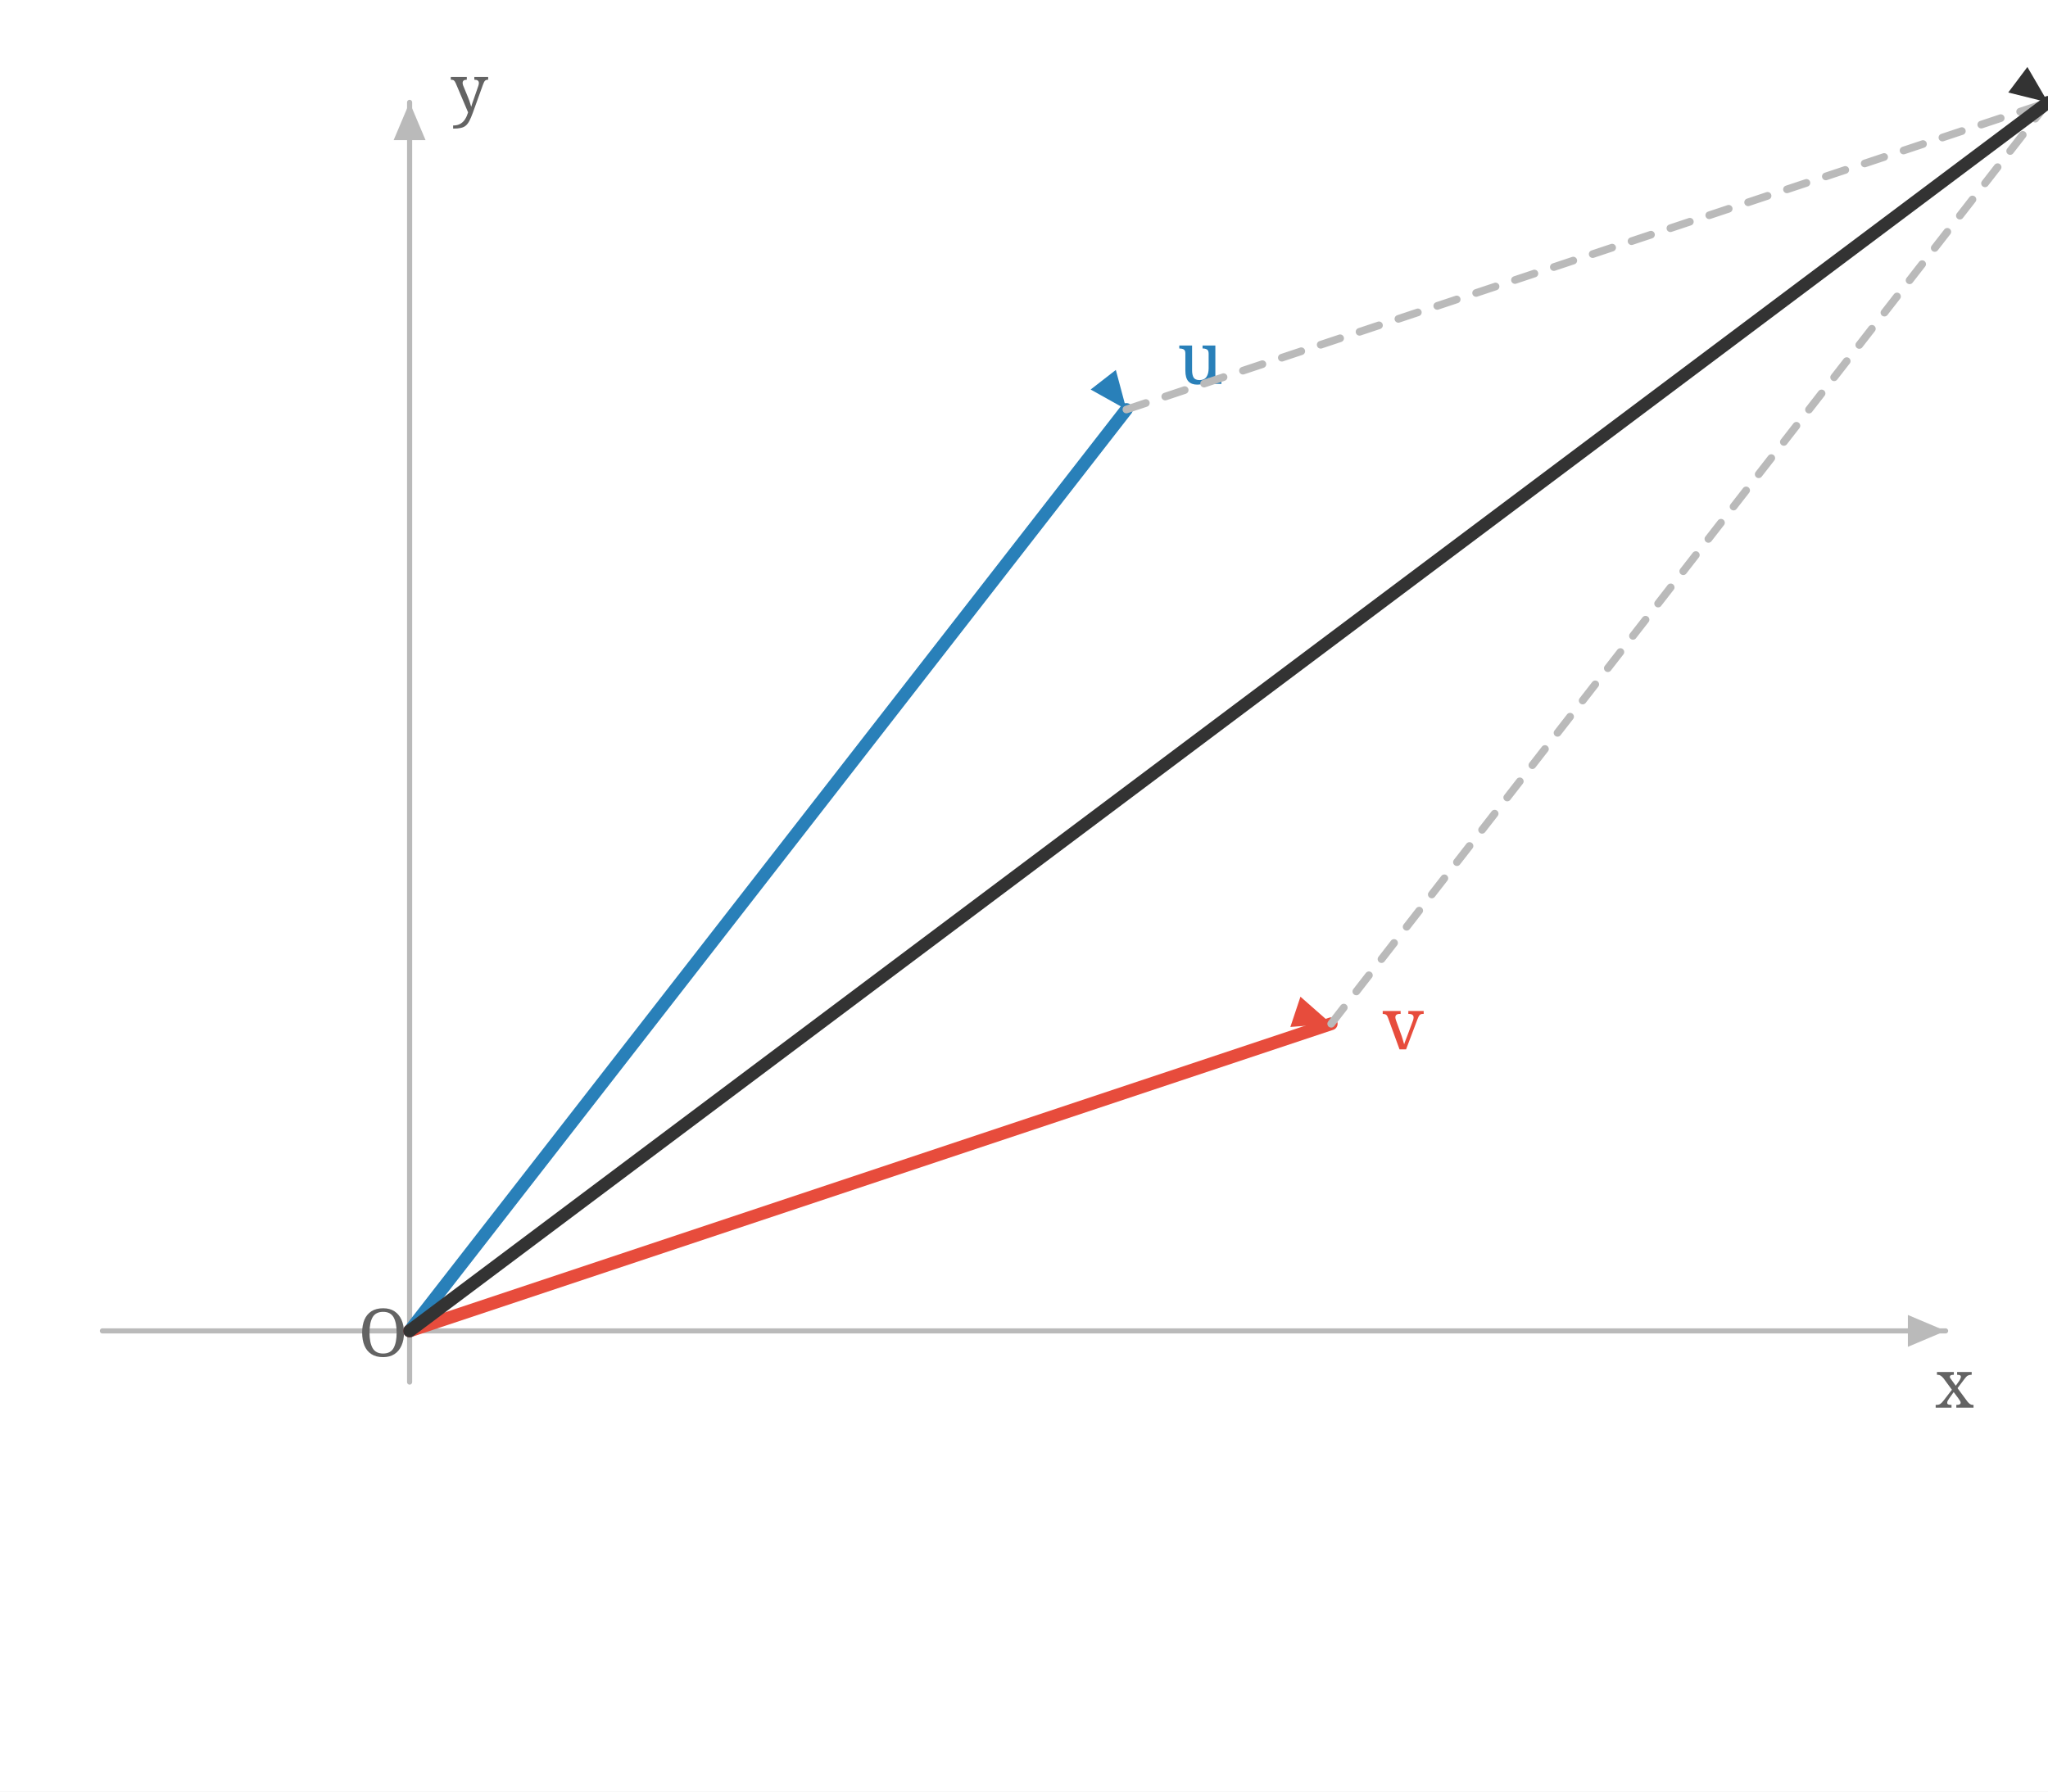
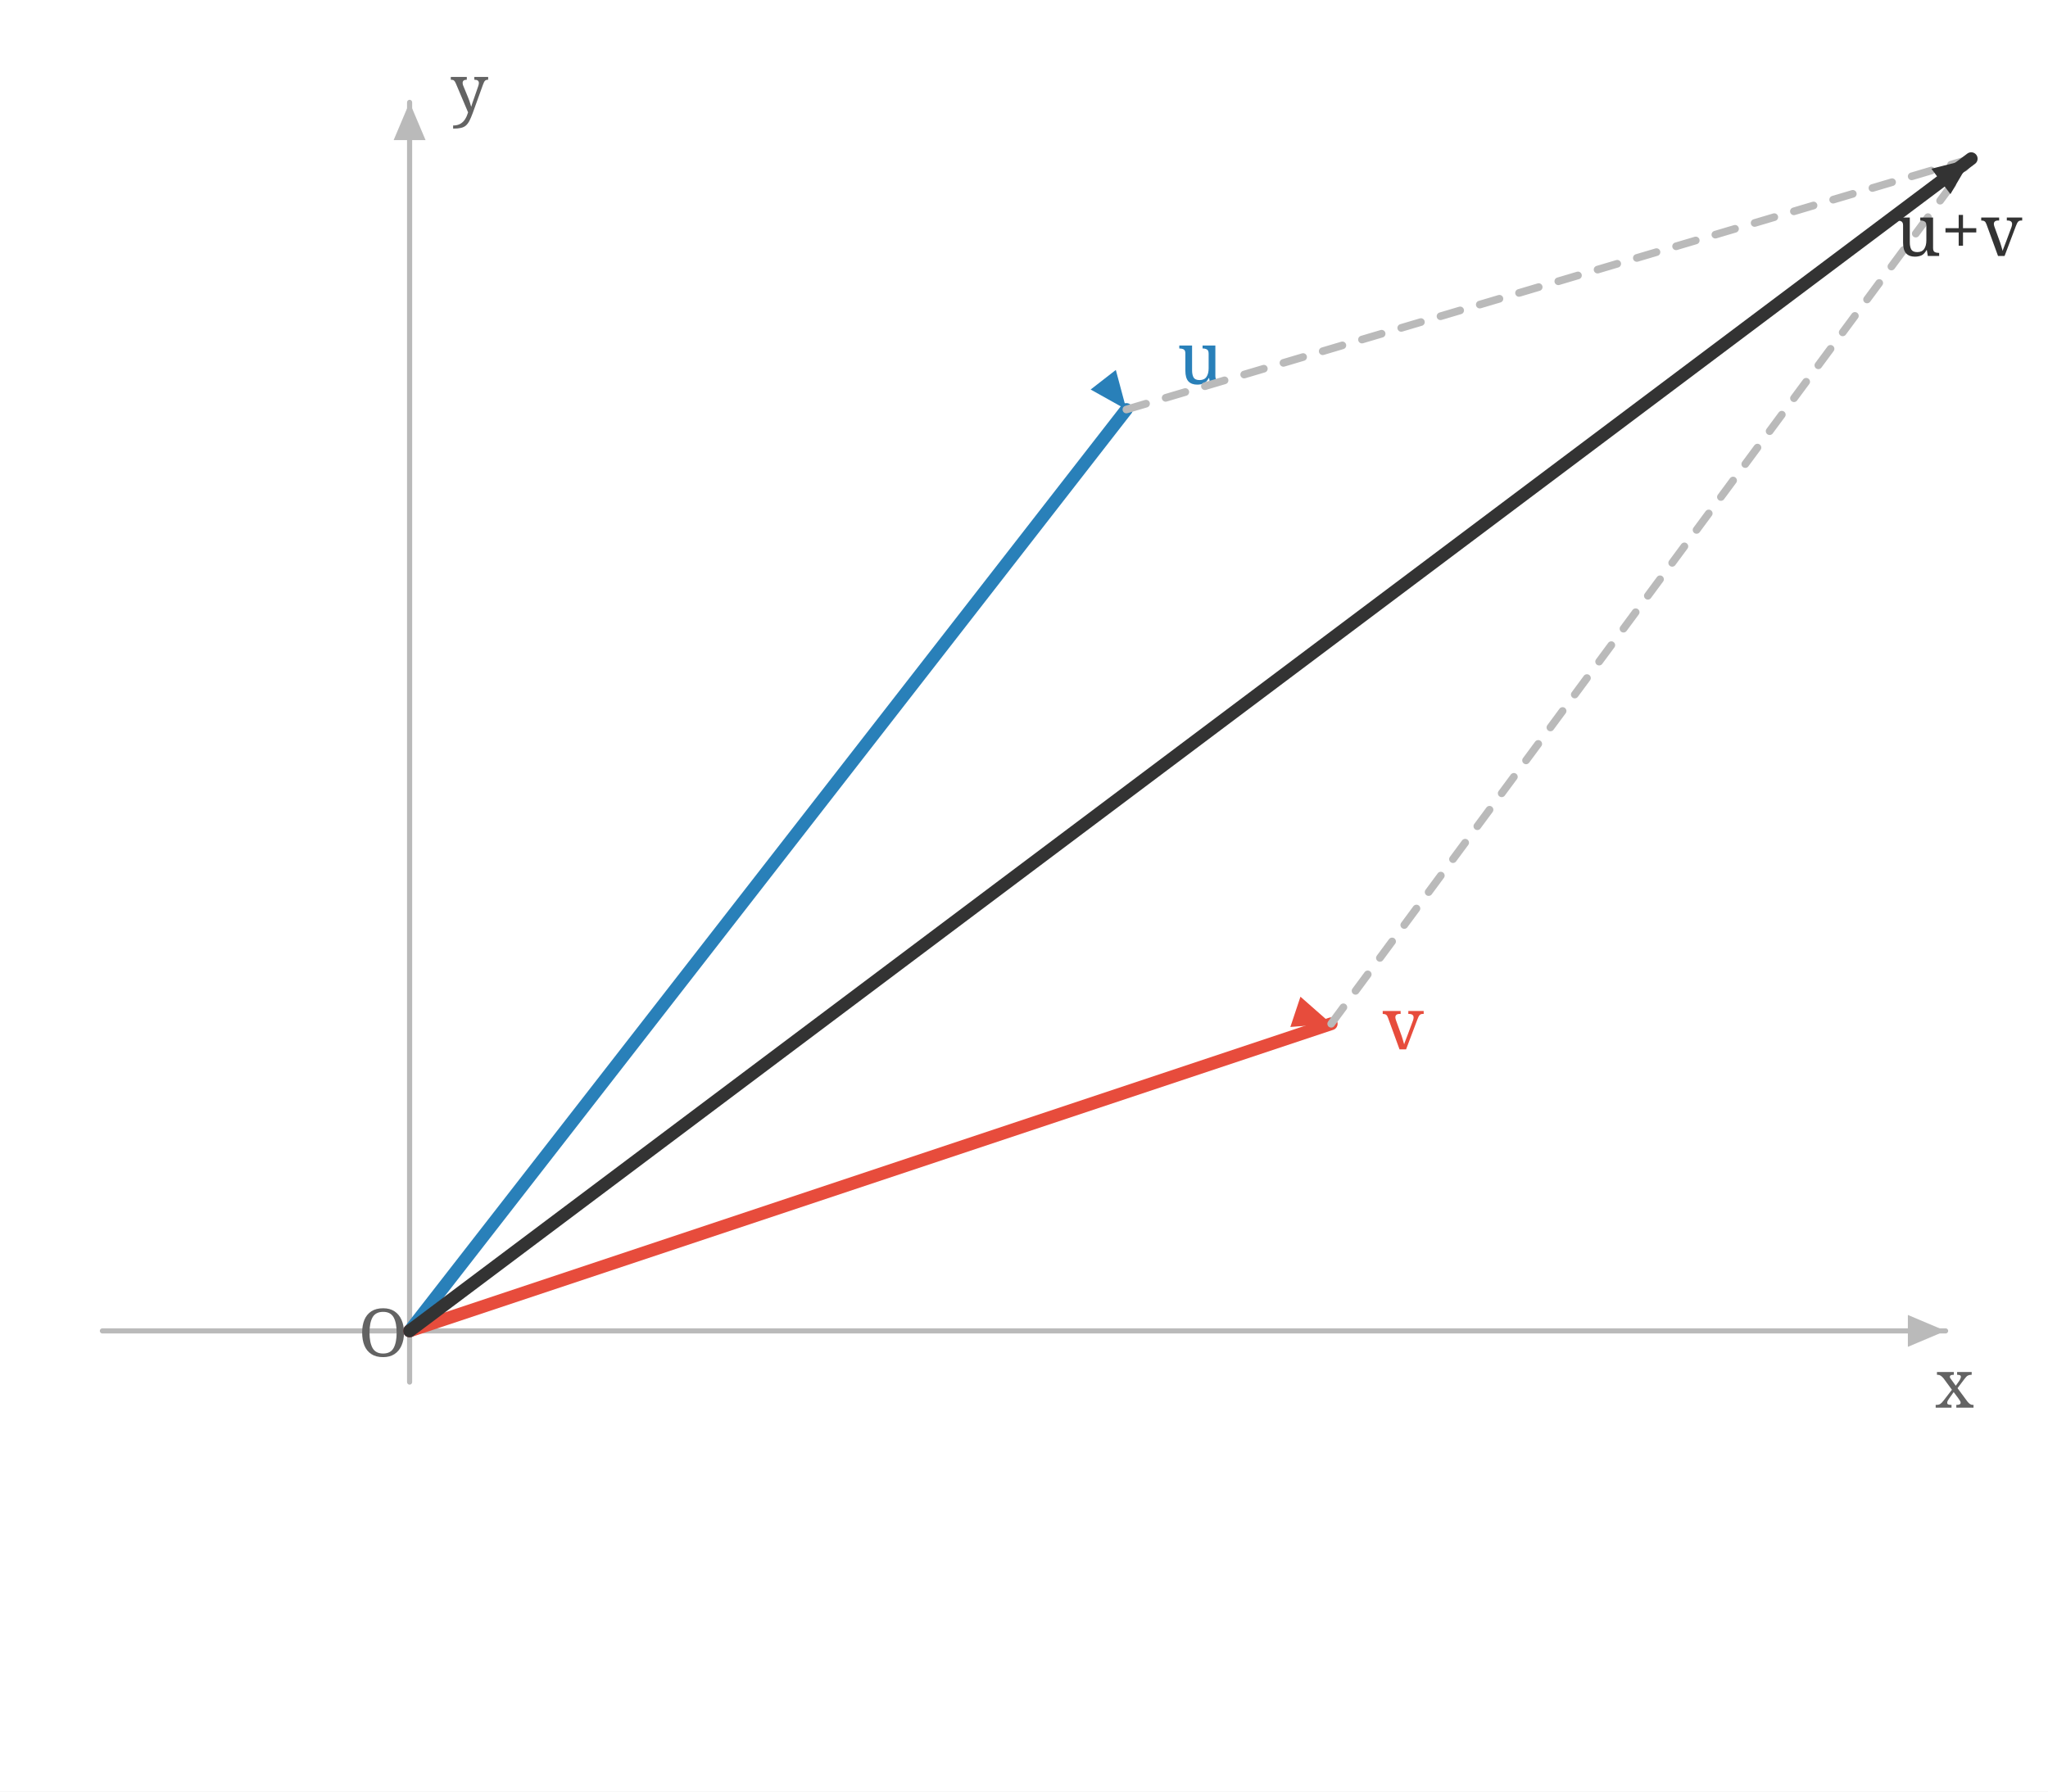
<svg xmlns="http://www.w3.org/2000/svg" width="400px" height="350px" viewBox="0 0 400 350">
  <rect width="400" height="350" fill="white" />
  <line x1="20" y1="260" x2="380" y2="260" stroke="#BABABA" stroke-width="1" stroke-linecap="round" />
  <polygon points="380,260 372.632,263.115 372.632,256.885" fill="#BABABA" />
  <line x1="80" y1="270" x2="80" y2="20" stroke="#BABABA" stroke-width="1" stroke-linecap="round" />
  <polygon points="80,20 83.115,27.368 76.885,27.368" fill="#BABABA" />
  <text x="378" y="275" font-size="13" font-family="serif" fill="#636363">x</text>
  <text x="88" y="22" font-size="13" font-family="serif" fill="#636363">y</text>
  <text x="70" y="265" font-size="13" font-family="serif" fill="#636363">O</text>
  <line x1="80" y1="260" x2="220" y2="80" stroke="#2980b9" stroke-width="2.5" stroke-linecap="round" />
  <polygon points="220,80 213.017,76.096 217.935,72.271" fill="#2980b9" />
  <text x="230" y="75" font-size="14" font-family="serif" fill="#2980b9">u</text>
  <line x1="80" y1="260" x2="260" y2="200" stroke="#e74c3c" stroke-width="2.5" stroke-linecap="round" />
  <polygon points="260,200 252.024,200.625 253.995,194.714" fill="#e74c3c" />
  <text x="270" y="205" font-size="14" font-family="serif" fill="#e74c3c">v</text>
-   <line x1="220" y1="80" x2="400" y2="20" stroke="#BABABA" stroke-width="1.5" stroke-linecap="round" stroke-dasharray="4,4" />
-   <line x1="260" y1="200" x2="400" y2="20" stroke="#BABABA" stroke-width="1.5" stroke-linecap="round" stroke-dasharray="4,4" />
-   <line x1="80" y1="260" x2="400" y2="20" stroke="#333333" stroke-width="2.5" stroke-linecap="round" />
-   <polygon points="400,20 392.236,18.071 395.974,13.087" fill="#333333" />
-   <text x="410" y="15" font-size="14" font-family="serif" fill="#333333">u+v</text>
+   <line x1="220" y1="80" x2="385" y2="31" stroke="#BABABA" stroke-width="1.5" stroke-linecap="round" stroke-dasharray="4,4" />
+   <line x1="260" y1="200" x2="385" y2="31" stroke="#BABABA" stroke-width="1.5" stroke-linecap="round" stroke-dasharray="4,4" />
+   <line x1="80" y1="260" x2="385" y2="31" stroke="#333333" stroke-width="2.5" stroke-linecap="round" />
+   <polygon points="385,31 380.94,37.92 377.22,32.96" fill="#333333" />
+   <text x="395" y="50" font-size="14" font-family="serif" fill="#333333" text-anchor="end">u+v</text>
</svg>
